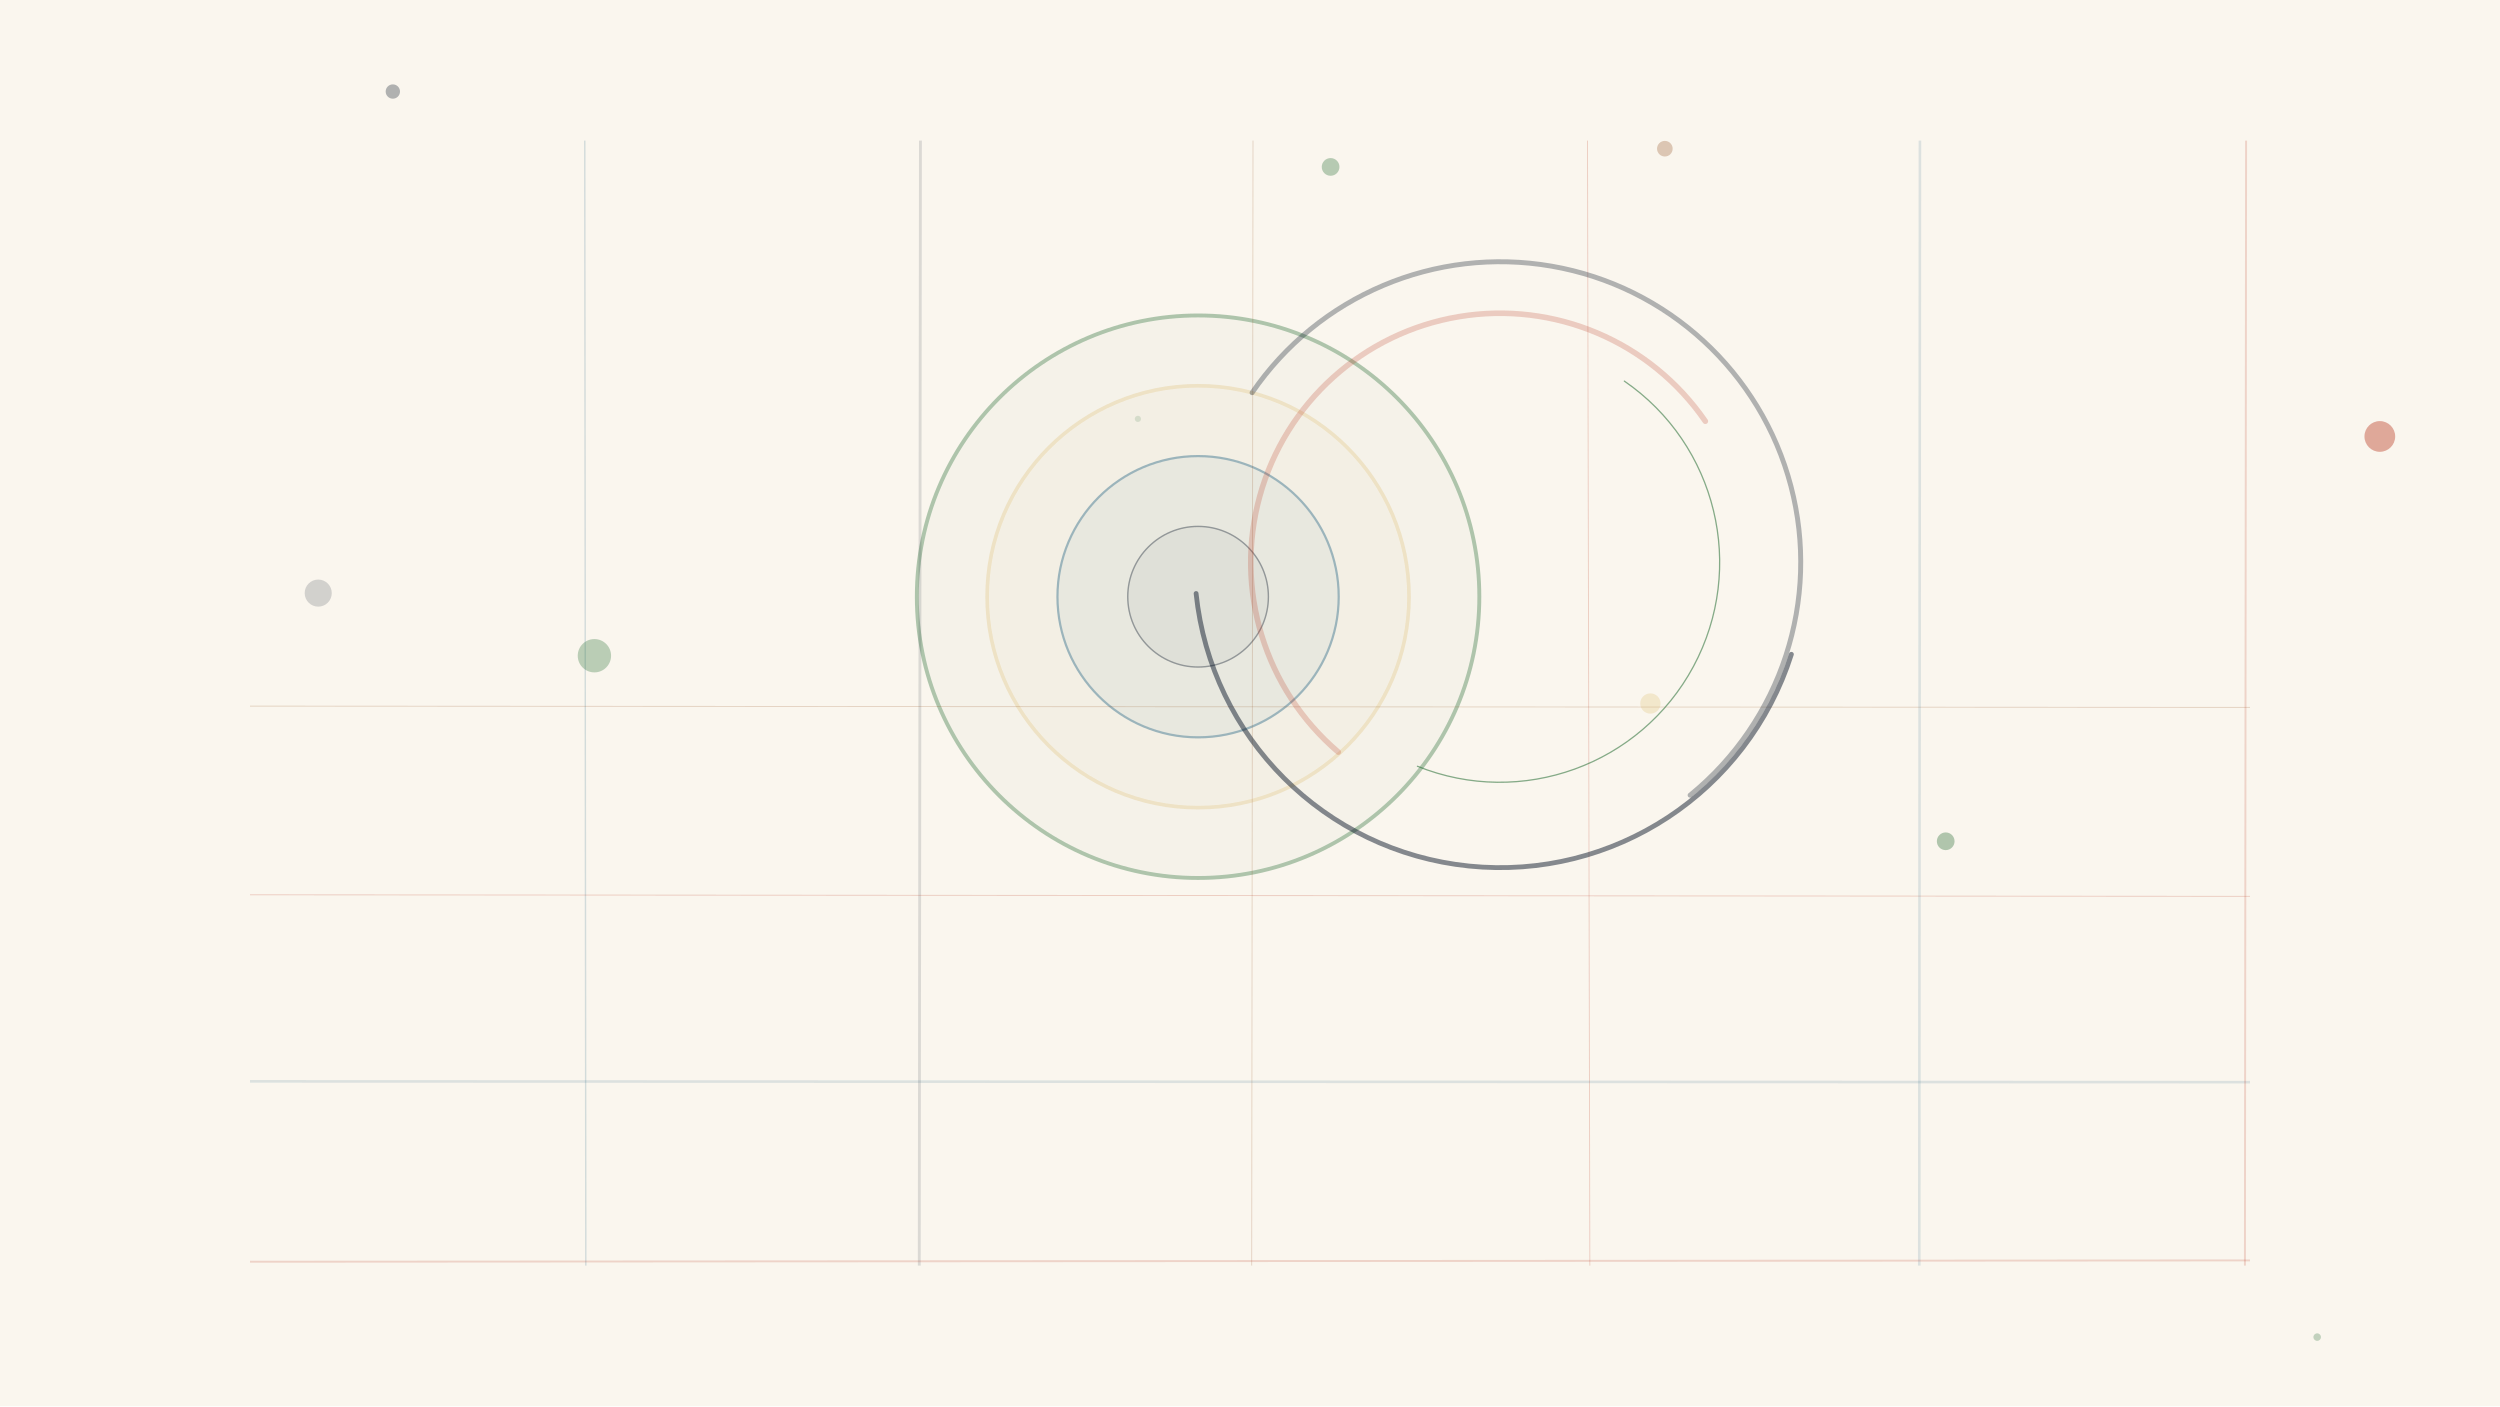
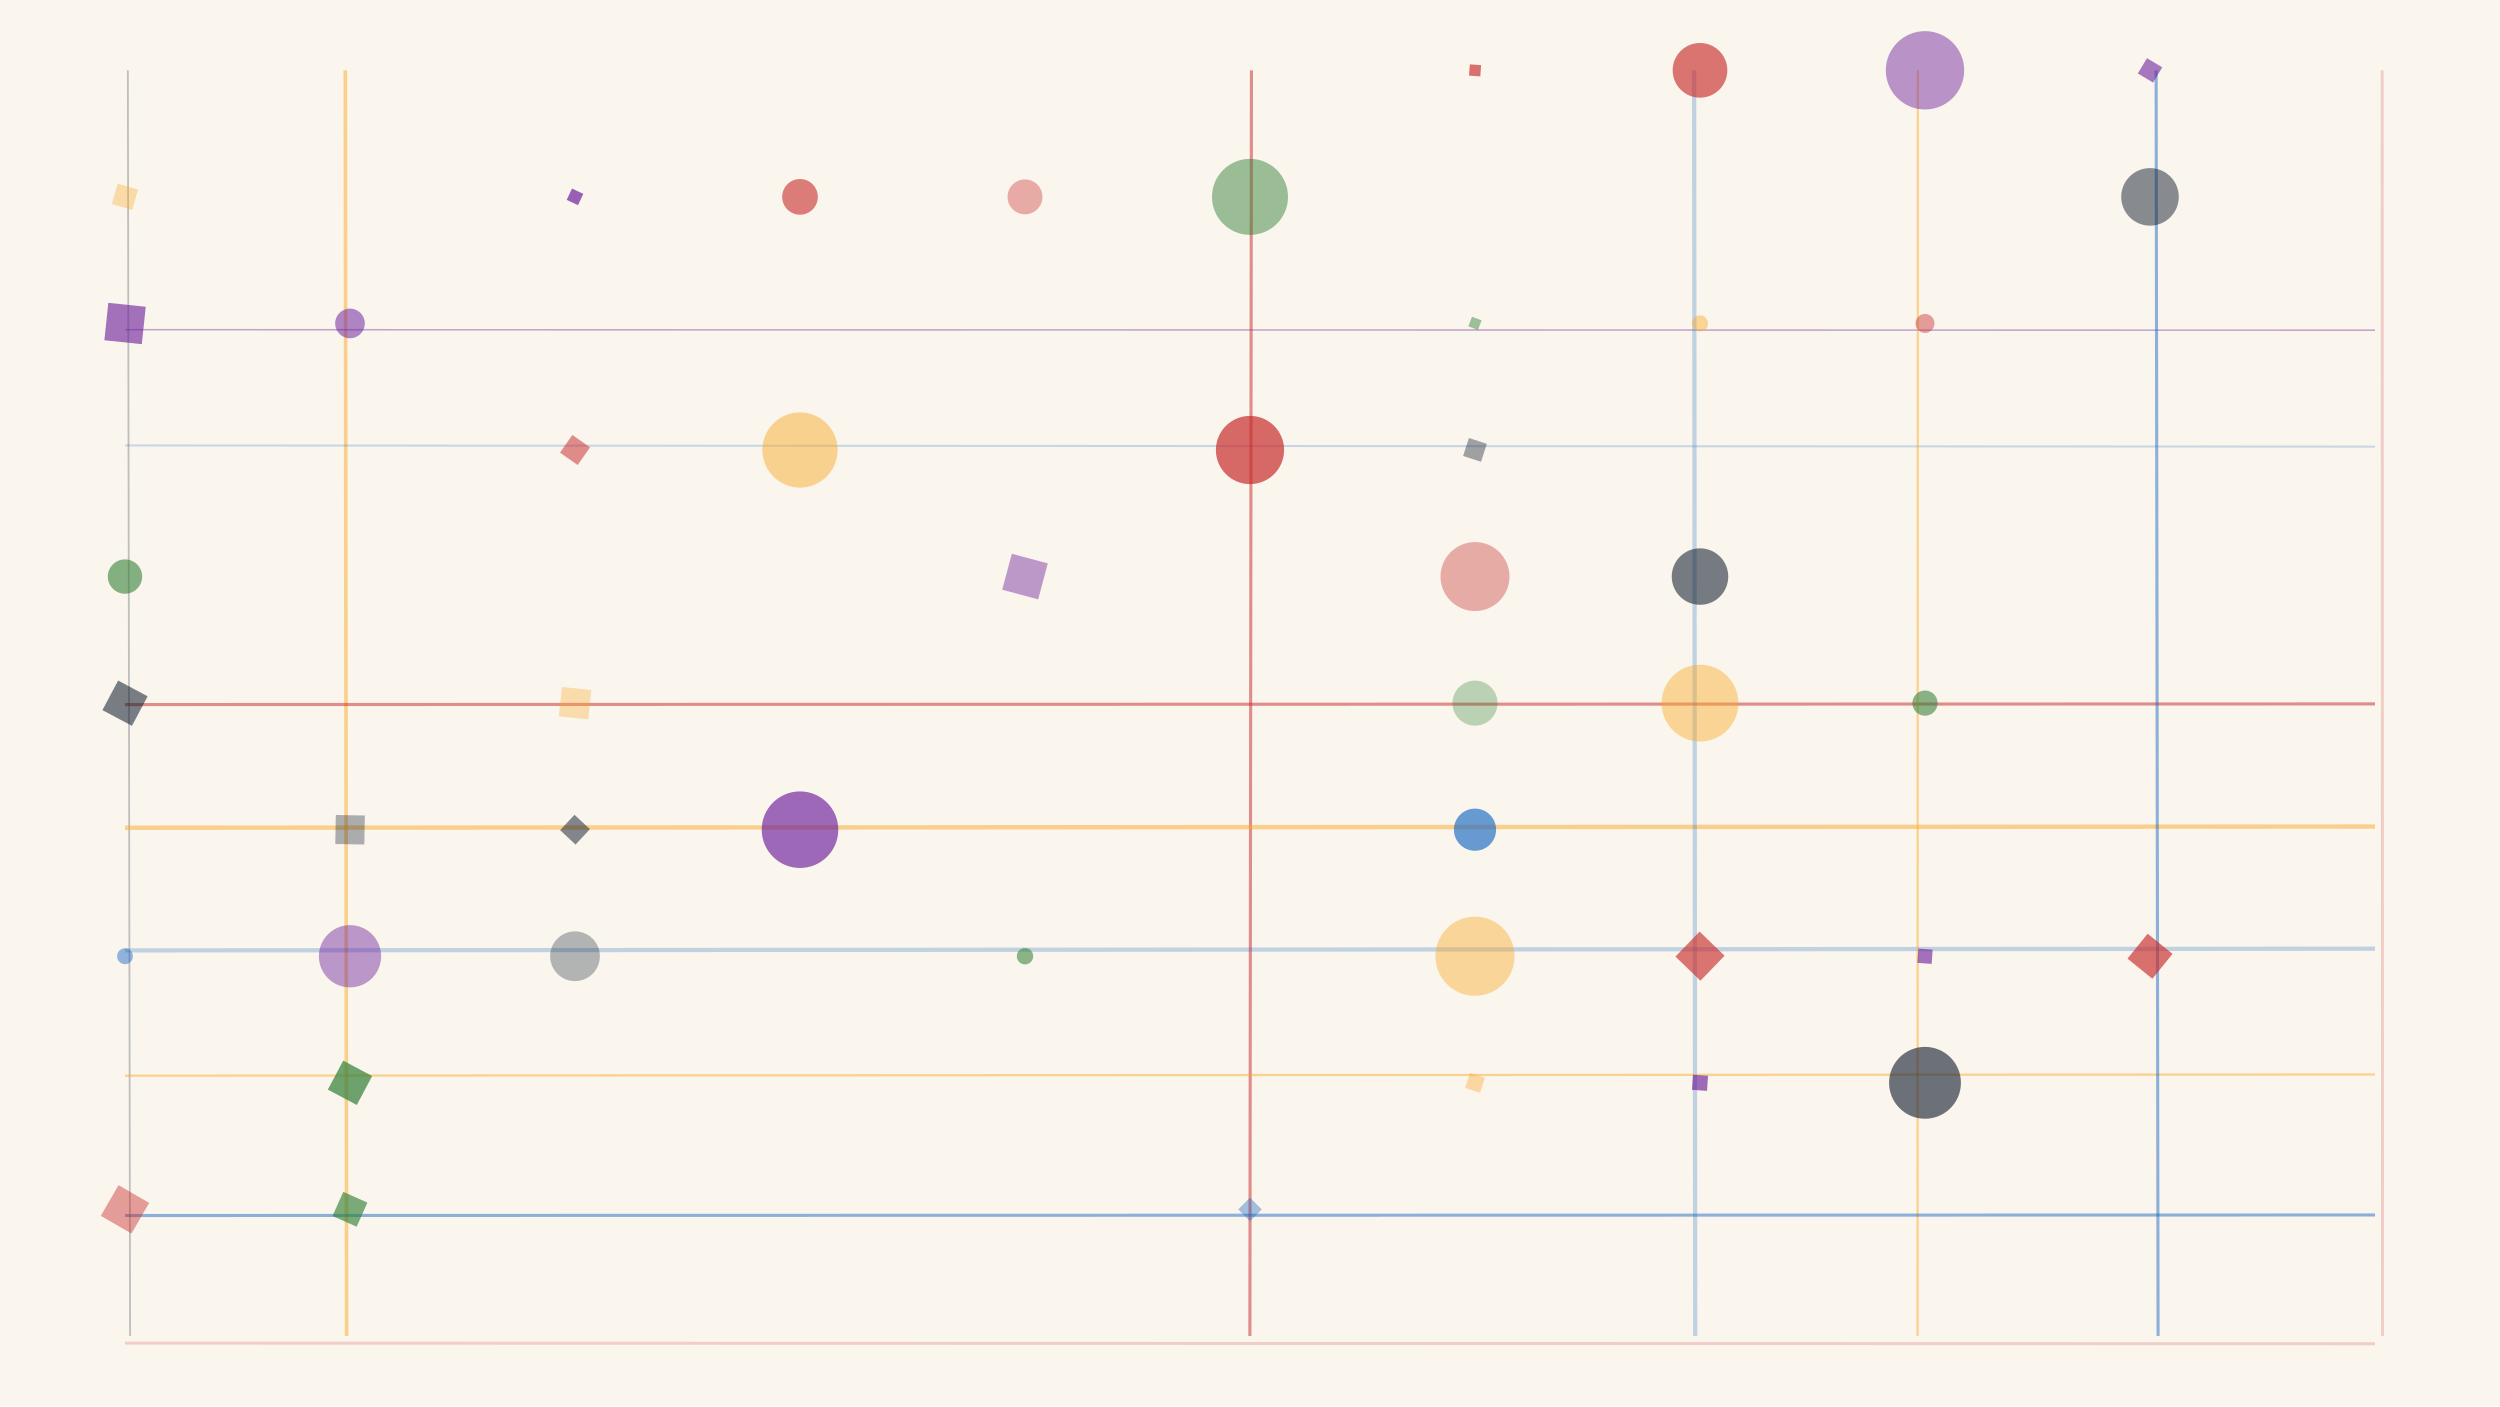
<svg xmlns="http://www.w3.org/2000/svg" viewBox="0 0 1920 1080" width="1920" height="1080">
  <rect width="1920" height="1080" fill="#FAF6EE" />
-   <circle cx="920.127" cy="458.276" r="216.0" fill="#2B7038" fill-opacity="0.06" stroke="#2B7038" stroke-width="3.0" opacity="0.37" />
-   <circle cx="920.127" cy="458.276" r="162.0" fill="#D4A843" fill-opacity="0.14" stroke="#D4A843" stroke-width="2.8" opacity="0.22" />
-   <circle cx="920.127" cy="458.276" r="108.0" fill="#1B5E80" fill-opacity="0.13" stroke="#1B5E80" stroke-width="1.7" opacity="0.41" />
-   <circle cx="920.127" cy="458.276" r="54.0" fill="#0A1628" fill-opacity="0.10" stroke="#0A1628" stroke-width="1.1" opacity="0.39" />
-   <line x1="449.1" y1="108" x2="449.9" y2="972" stroke="#1B5E80" stroke-width="1.1" opacity="0.18" />
-   <line x1="706.9" y1="108" x2="706.0" y2="972" stroke="#0A1628" stroke-width="2.2" opacity="0.13" />
-   <line x1="192" y1="542.3" x2="1728" y2="543.3" stroke="#8B4513" stroke-width="0.7" opacity="0.21" />
-   <line x1="962.3" y1="108" x2="961.3" y2="972" stroke="#8B4513" stroke-width="0.7" opacity="0.21" />
-   <line x1="192" y1="687.2" x2="1728" y2="688.4" stroke="#B7311A" stroke-width="0.7" opacity="0.22" />
-   <line x1="1219.2" y1="108" x2="1221.0" y2="972" stroke="#B7311A" stroke-width="0.7" opacity="0.22" />
-   <line x1="192" y1="830.5" x2="1728" y2="831.1" stroke="#1B5E80" stroke-width="2.0" opacity="0.14" />
-   <line x1="1474.5" y1="108" x2="1474.0" y2="972" stroke="#1B5E80" stroke-width="2.0" opacity="0.14" />
-   <line x1="192" y1="969.0" x2="1728" y2="968.0" stroke="#B7311A" stroke-width="1.5" opacity="0.18" />
-   <line x1="1725.0" y1="108" x2="1724.1" y2="972" stroke="#B7311A" stroke-width="1.5" opacity="0.18" />
-   <path d="M 1375.8 502.5 A 234.7 234.7 0 0 1 918.6 455.8" fill="none" stroke="#0A1628" stroke-width="3.7" opacity="0.49" stroke-linecap="round" />
-   <path d="M 1027.8 577.6 A 191.4 191.4 0 1 1 1309.7 323.5" fill="none" stroke="#B7311A" stroke-width="4.3" opacity="0.22" stroke-linecap="round" />
-   <path d="M 1247.5 292.7 A 168.9 168.9 0 0 1 1088.6 588.5" fill="none" stroke="#2B7038" stroke-width="1.0" opacity="0.57" stroke-linecap="round" />
-   <path d="M 961.6 301.6 A 230.8 230.8 0 1 1 1298.0 610.7" fill="none" stroke="#0A1628" stroke-width="3.8" opacity="0.31" stroke-linecap="round" />
-   <circle cx="456.5" cy="503.6" r="12.8" fill="#2B7038" opacity="0.31" />
-   <circle cx="873.9" cy="321.7" r="2.4" fill="#2B7038" opacity="0.15" />
-   <circle cx="1779.6" cy="1026.9" r="2.9" fill="#2B7038" opacity="0.27" />
-   <circle cx="301.7" cy="70.3" r="5.5" fill="#0A1628" opacity="0.31" />
-   <circle cx="1827.7" cy="335.2" r="11.8" fill="#B7311A" opacity="0.40" />
-   <circle cx="1267.5" cy="540.3" r="7.8" fill="#D4A843" opacity="0.20" />
-   <circle cx="1021.9" cy="128.2" r="6.8" fill="#2B7038" opacity="0.33" />
-   <circle cx="1494.3" cy="646.1" r="6.8" fill="#2B7038" opacity="0.36" />
-   <circle cx="1278.6" cy="114.2" r="6.0" fill="#8B4513" opacity="0.27" />
-   <circle cx="244.4" cy="455.5" r="10.4" fill="#0A1628" opacity="0.17" />
+   <line x1="98.2" y1="54" x2="99.9" y2="1026" stroke="#0A1628" stroke-width="1.4" opacity="0.25" />
+   <line x1="265.2" y1="54" x2="266.2" y2="1026" stroke="#F9A825" stroke-width="2.8" opacity="0.49" />
+   <line x1="96" y1="253.2" x2="1824" y2="253.6" stroke="#6A1B9A" stroke-width="1.2" opacity="0.38" />
+   <line x1="96" y1="342.1" x2="1824" y2="343.0" stroke="#1565C0" stroke-width="1.6" opacity="0.22" />
+   <line x1="96" y1="541.1" x2="1824" y2="540.6" stroke="#C62828" stroke-width="2.4" opacity="0.51" />
+   <line x1="961.1" y1="54" x2="959.9" y2="1026" stroke="#C62828" stroke-width="2.4" opacity="0.51" />
+   <line x1="96" y1="635.7" x2="1824" y2="634.8" stroke="#F9A825" stroke-width="3.4" opacity="0.49" />
+   <line x1="96" y1="729.9" x2="1824" y2="728.6" stroke="#1565C0" stroke-width="3.3" opacity="0.25" />
+   <line x1="1301.1" y1="54" x2="1301.9" y2="1026" stroke="#1565C0" stroke-width="3.3" opacity="0.25" />
+   <line x1="96" y1="826.1" x2="1824" y2="825.2" stroke="#F9A825" stroke-width="1.8" opacity="0.46" />
+   <line x1="1472.9" y1="54" x2="1472.7" y2="1026" stroke="#F9A825" stroke-width="1.8" opacity="0.46" />
+   <line x1="96" y1="933.5" x2="1824" y2="933.1" stroke="#1565C0" stroke-width="2.4" opacity="0.48" />
+   <line x1="1655.9" y1="54" x2="1657.4" y2="1026" stroke="#1565C0" stroke-width="2.4" opacity="0.48" />
+   <line x1="96" y1="1031.5" x2="1824" y2="1032.0" stroke="#C62828" stroke-width="2.3" opacity="0.20" />
+   <line x1="1829.5" y1="54" x2="1829.8" y2="1026" stroke="#C62828" stroke-width="2.3" opacity="0.20" />
+   <rect x="87.8" y="143.0" width="16.3" height="16.3" fill="#F9A825" opacity="0.35" transform="rotate(16 96.0 151.2)" />
+   <rect x="81.6" y="234.0" width="28.9" height="28.9" fill="#6A1B9A" opacity="0.61" transform="rotate(6 96.0 248.4)" />
+   <circle cx="96.0" cy="442.8" r="13.2" fill="#2E7D32" opacity="0.58" />
+   <rect x="83.2" y="527.2" width="25.7" height="25.7" fill="#0A1628" opacity="0.54" transform="rotate(28 96.0 540.0)" />
+   <circle cx="96.0" cy="734.4" r="6.1" fill="#1565C0" opacity="0.46" />
+   <rect x="82.4" y="915.2" width="27.2" height="27.2" fill="#C62828" opacity="0.44" transform="rotate(30 96.0 928.8)" />
+   <circle cx="268.8" cy="248.4" r="11.4" fill="#6A1B9A" opacity="0.52" />
+   <rect x="257.7" y="626.1" width="22.3" height="22.3" fill="#0A1628" opacity="0.33" transform="rotate(1 268.8 637.2)" />
+   <circle cx="268.8" cy="734.4" r="23.9" fill="#6A1B9A" opacity="0.44" />
+   <rect x="256.2" y="819.0" width="25.2" height="25.2" fill="#2E7D32" opacity="0.69" transform="rotate(28 268.8 831.6)" />
+   <rect x="258.6" y="918.6" width="20.3" height="20.3" fill="#2E7D32" opacity="0.63" transform="rotate(24 268.8 928.8)" />
+   <rect x="436.8" y="146.4" width="9.6" height="9.6" fill="#6A1B9A" opacity="0.68" transform="rotate(25 441.6 151.2)" />
+   <rect x="433.3" y="337.3" width="16.6" height="16.6" fill="#C62828" opacity="0.52" transform="rotate(35 441.6 345.6)" />
+   <rect x="430.3" y="528.7" width="22.7" height="22.7" fill="#F9A825" opacity="0.33" transform="rotate(6 441.6 540.0)" />
+   <rect x="433.5" y="629.1" width="16.2" height="16.2" fill="#0A1628" opacity="0.50" transform="rotate(43 441.6 637.2)" />
+   <circle cx="441.6" cy="734.4" r="19.1" fill="#0A1628" opacity="0.30" />
+   <circle cx="614.4" cy="151.2" r="13.7" fill="#C62828" opacity="0.59" />
+   <circle cx="614.4" cy="345.6" r="28.9" fill="#F9A825" opacity="0.47" />
+   <circle cx="614.4" cy="637.2" r="29.4" fill="#6A1B9A" opacity="0.65" />
+   <circle cx="787.2" cy="151.2" r="13.4" fill="#C62828" opacity="0.37" />
+   <rect x="772.9" y="428.5" width="28.6" height="28.6" fill="#6A1B9A" opacity="0.43" transform="rotate(15 787.2 442.8)" />
+   <circle cx="787.2" cy="734.4" r="6.3" fill="#2E7D32" opacity="0.55" />
+   <circle cx="960.0" cy="151.2" r="29.2" fill="#2E7D32" opacity="0.47" />
+   <circle cx="960.0" cy="345.6" r="26.2" fill="#C62828" opacity="0.69" />
+   <rect x="953.6" y="922.4" width="12.8" height="12.8" fill="#1565C0" opacity="0.38" transform="rotate(45 960.0 928.8)" />
+   <rect x="1128.5" y="49.7" width="8.7" height="8.7" fill="#C62828" opacity="0.65" transform="rotate(4 1132.8 54.0)" />
+   <rect x="1128.8" y="244.4" width="7.9" height="7.9" fill="#2E7D32" opacity="0.46" transform="rotate(21 1132.8 248.4)" />
+   <rect x="1125.5" y="338.3" width="14.5" height="14.5" fill="#0A1628" opacity="0.38" transform="rotate(18 1132.8 345.6)" />
+   <circle cx="1132.8" cy="442.8" r="26.5" fill="#C62828" opacity="0.36" />
+   <circle cx="1132.8" cy="540.0" r="17.3" fill="#2E7D32" opacity="0.31" />
+   <circle cx="1132.8" cy="637.2" r="16.2" fill="#1565C0" opacity="0.64" />
+   <circle cx="1132.8" cy="734.4" r="30.4" fill="#F9A825" opacity="0.42" />
+   <rect x="1126.8" y="825.6" width="12.1" height="12.1" fill="#F9A825" opacity="0.39" transform="rotate(18 1132.8 831.6)" />
+   <circle cx="1305.6" cy="54.0" r="21.0" fill="#C62828" opacity="0.63" />
+   <circle cx="1305.6" cy="248.4" r="6.2" fill="#F9A825" opacity="0.44" />
+   <circle cx="1305.6" cy="442.8" r="21.7" fill="#0A1628" opacity="0.55" />
+   <circle cx="1305.6" cy="540.0" r="29.5" fill="#F9A825" opacity="0.44" />
+   <rect x="1292.2" y="721.0" width="26.7" height="26.7" fill="#C62828" opacity="0.63" transform="rotate(44 1305.6 734.4)" />
+   <rect x="1299.8" y="825.8" width="11.6" height="11.6" fill="#6A1B9A" opacity="0.64" transform="rotate(4 1305.6 831.6)" />
+   <circle cx="1478.4" cy="54.0" r="30.1" fill="#6A1B9A" opacity="0.45" />
+   <circle cx="1478.4" cy="248.4" r="7.3" fill="#C62828" opacity="0.43" />
+   <circle cx="1478.4" cy="540.0" r="9.7" fill="#2E7D32" opacity="0.56" />
+   <rect x="1472.9" y="728.9" width="11.0" height="11.0" fill="#6A1B9A" opacity="0.61" transform="rotate(4 1478.4 734.4)" />
+   <circle cx="1478.4" cy="831.6" r="27.6" fill="#0A1628" opacity="0.59" />
+   <rect x="1644.4" y="47.2" width="13.7" height="13.7" fill="#6A1B9A" opacity="0.58" transform="rotate(31 1651.2 54.0)" />
+   <circle cx="1651.2" cy="151.2" r="22.1" fill="#0A1628" opacity="0.48" />
+   <rect x="1638.9" y="722.1" width="24.6" height="24.6" fill="#C62828" opacity="0.65" transform="rotate(39 1651.2 734.4)" />
</svg>
